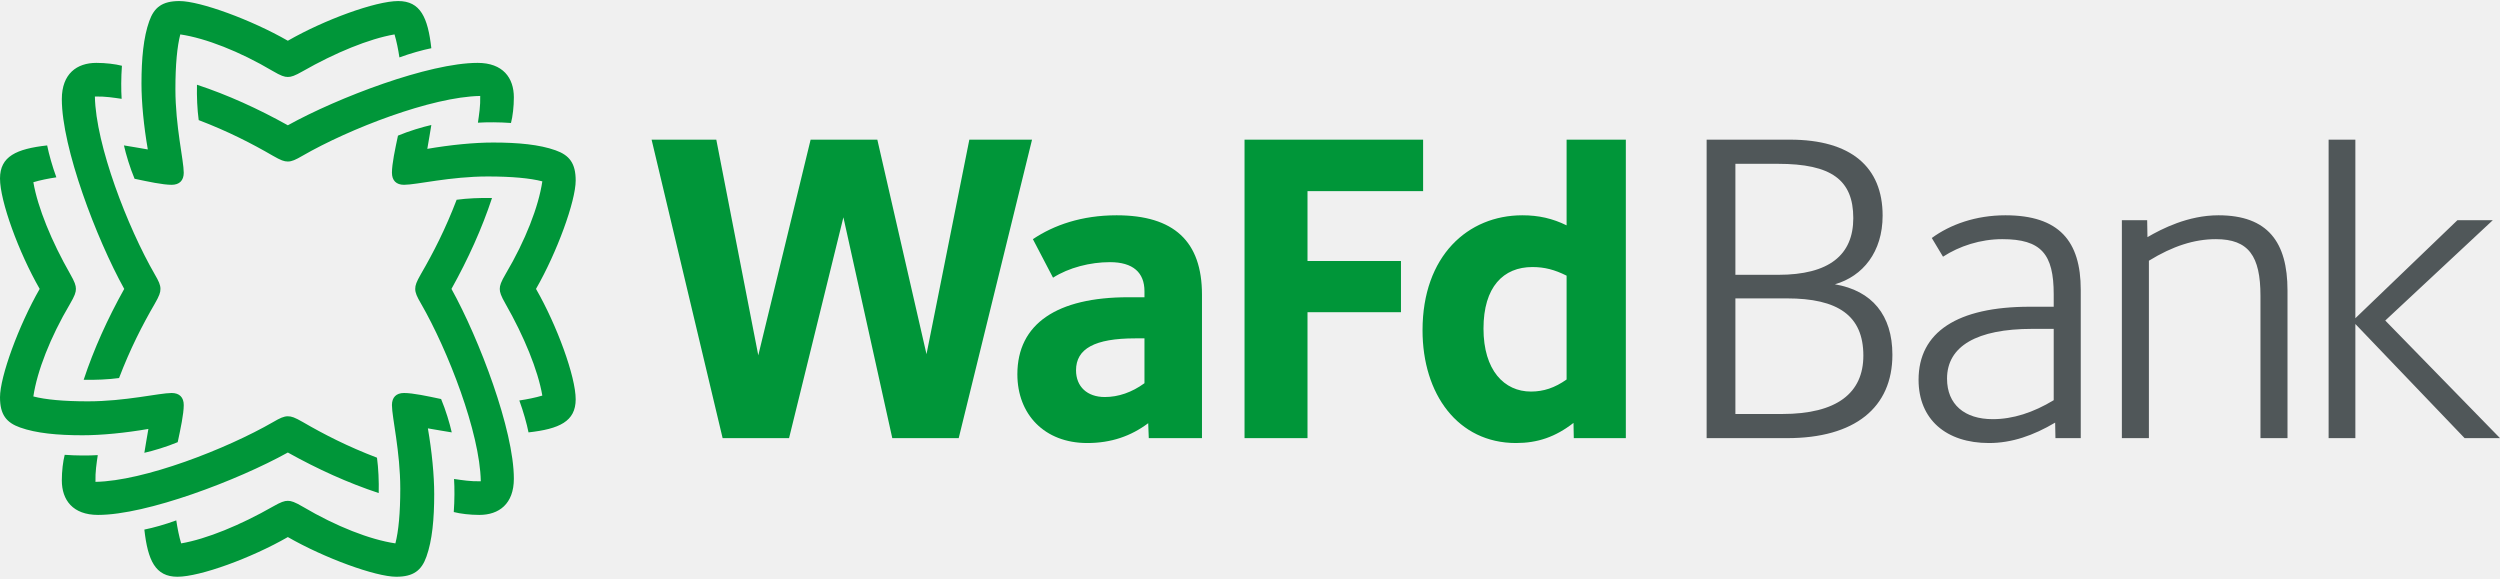
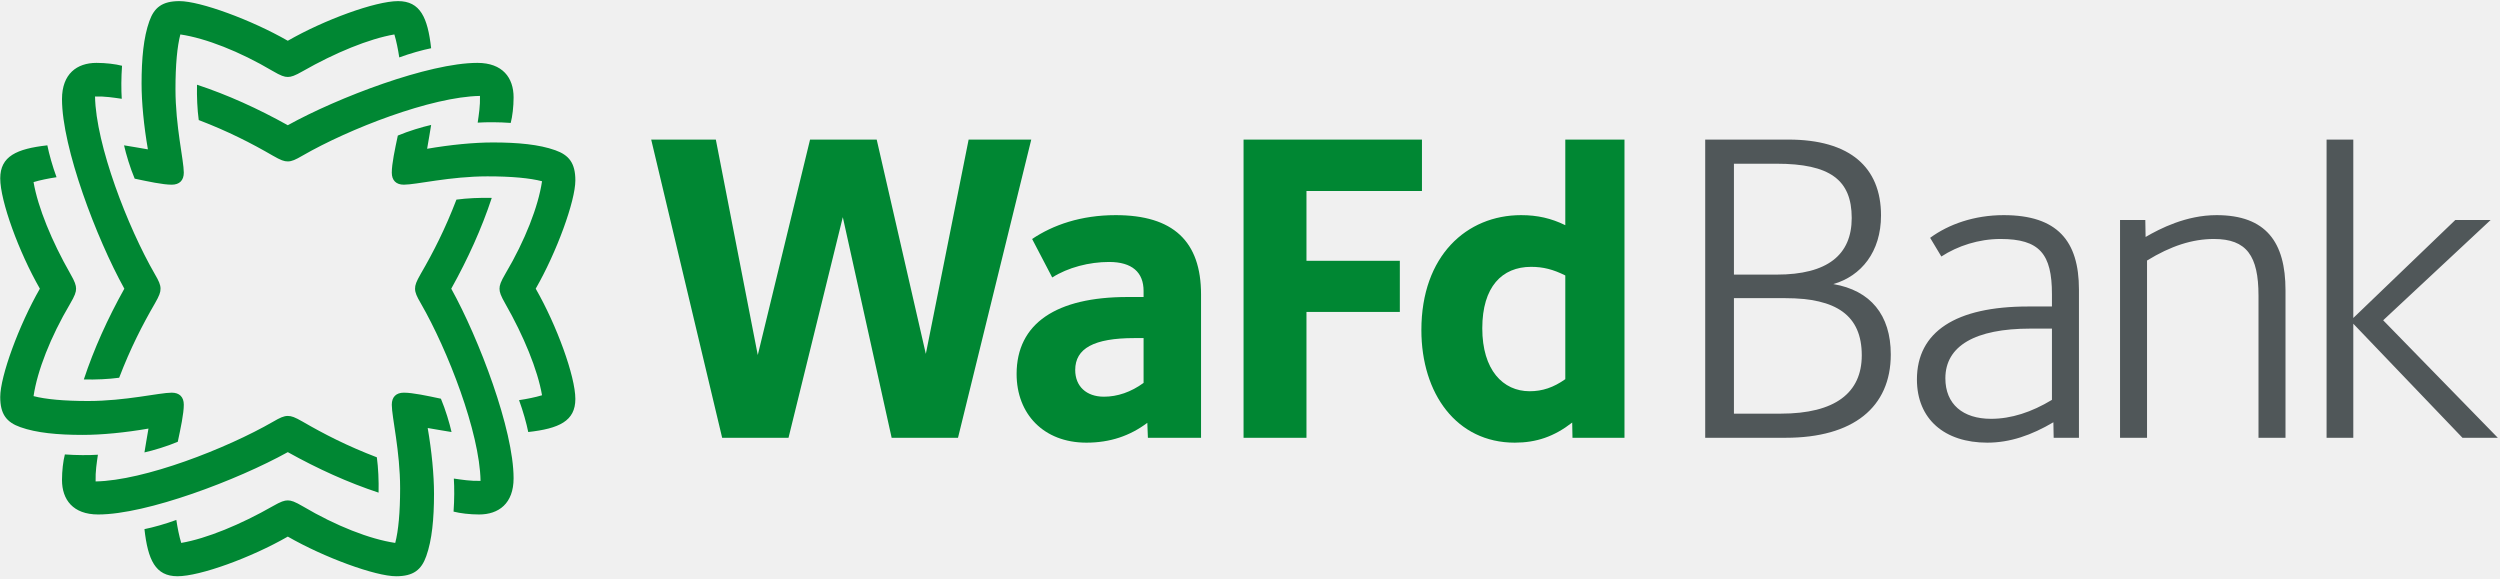
- <svg xmlns="http://www.w3.org/2000/svg" width="1024" height="237" viewBox="0 0 1024 237" fill="none">
-   <g clip-path="url(#clip0_806_441)">
-     <path d="M155.119 201.959C155.237 197.012 155.002 191.83 154.413 187.472C142.399 182.879 132.741 177.932 124.025 172.867C120.727 170.982 119.431 170.511 117.9 170.511C116.251 170.511 114.72 171.218 111.893 172.867C92.695 183.939 59.009 197.012 39.104 197.366C38.986 193.243 39.575 189.71 40.046 186.412C36.395 186.647 31.33 186.647 26.501 186.294C25.794 189.003 25.323 193.008 25.323 196.777C25.323 204.786 29.799 210.911 40.164 210.911C60.069 210.911 97.288 196.777 117.9 185.352C130.15 192.183 142.634 197.837 155.119 201.959ZM180.678 163.444C175.143 162.266 169.136 160.971 165.484 160.971C162.304 160.971 160.537 162.738 160.537 165.918C160.537 170.982 163.953 184.881 163.953 200.192C163.953 210.086 163.246 217.624 161.951 222.571C151.586 221.04 137.688 215.622 124.143 207.613C120.727 205.61 119.314 205.139 117.9 205.139C116.487 205.139 115.074 205.61 111.776 207.495C98.584 215.033 84.568 220.804 74.203 222.571C73.379 219.862 72.672 216.329 72.201 213.149C67.725 214.798 62.66 216.211 59.127 216.918C60.54 229.52 63.603 236.234 72.672 236.234C81.977 236.234 102.942 228.578 117.9 219.98C132.859 228.578 153.824 236.234 162.304 236.234C169.371 236.234 172.669 233.643 174.672 227.989C177.027 221.393 177.852 212.677 177.852 202.43C177.852 194.657 176.909 184.999 175.26 175.458C178.912 176.165 182.563 176.636 185.036 177.107C184.212 173.456 182.563 167.92 180.678 163.444ZM201.526 81.115C196.579 80.997 191.396 81.232 187.038 81.821C182.445 93.835 177.498 103.493 172.433 112.209C170.549 115.507 170.078 116.803 170.078 118.334C170.078 119.983 170.785 121.514 172.433 124.341C183.505 143.539 196.579 177.225 196.932 197.13C192.81 197.248 189.276 196.659 185.978 196.188C186.214 199.839 186.214 204.904 185.861 209.733C188.57 210.44 192.574 210.911 196.343 210.911C204.352 210.911 210.477 206.435 210.477 196.07C210.477 176.165 196.343 138.946 184.918 118.334C191.75 106.084 197.403 93.599 201.526 81.115ZM60.776 175.694C60.069 179.345 59.598 182.996 59.127 185.47C62.778 184.645 68.314 182.996 72.789 181.112C73.967 175.576 75.263 169.569 75.263 165.918C75.263 162.738 73.496 160.971 70.316 160.971C65.251 160.971 51.353 164.387 36.041 164.387C26.148 164.387 18.61 163.68 13.663 162.385C15.194 152.02 20.612 138.121 28.621 124.576C30.623 121.161 31.094 119.747 31.094 118.334C31.094 116.921 30.623 115.507 28.739 112.209C21.201 99.018 15.429 85.001 13.663 74.637C16.372 73.812 19.905 73.106 23.085 72.634C21.436 68.159 20.023 63.094 19.316 59.561C6.714 60.974 0 64.036 0 73.105C0 82.41 7.656 103.375 16.254 118.334C7.656 133.292 0 154.257 0 162.738C0 169.805 2.591 173.103 8.245 175.105C14.841 177.46 23.556 178.285 33.803 178.285C41.577 178.285 51.235 177.343 60.776 175.694ZM235.8 73.93C235.8 66.863 233.209 63.565 227.556 61.563C220.96 59.207 212.244 58.383 201.997 58.383C194.223 58.383 184.565 59.325 175.025 60.974C175.731 57.323 176.203 53.671 176.674 51.198C173.022 52.022 167.487 53.671 163.011 55.556C161.833 61.092 160.537 67.099 160.537 70.75C160.537 73.93 162.304 75.697 165.484 75.697C170.549 75.697 184.447 72.281 199.759 72.281C209.653 72.281 217.191 72.988 222.138 74.283C220.607 84.648 215.189 98.546 207.179 112.091C205.177 115.507 204.706 116.92 204.706 118.334C204.706 119.747 205.177 121.16 207.062 124.458C214.6 137.65 220.371 151.666 222.138 162.031C219.429 162.855 215.895 163.562 212.715 164.033C214.364 168.509 215.778 173.574 216.484 177.107C229.087 175.694 235.8 172.631 235.8 163.562C235.8 154.257 228.145 133.292 219.547 118.334C228.144 103.375 235.8 82.41 235.8 73.93ZM80.681 34.708C80.563 39.655 80.799 44.838 81.388 49.195C93.401 53.789 103.06 58.736 111.776 63.8C115.073 65.685 116.369 66.156 117.9 66.156C119.549 66.156 121.08 65.449 123.907 63.8C143.106 52.729 176.792 39.655 196.697 39.302C196.814 43.424 196.226 46.958 195.754 50.255C199.406 50.02 204.47 50.02 209.299 50.373C210.006 47.664 210.477 43.66 210.477 39.891C210.477 31.881 206.002 25.757 195.637 25.757C175.732 25.757 138.512 39.891 117.9 51.316C105.651 44.484 93.166 38.831 80.681 34.708ZM34.275 155.553C39.221 155.671 44.404 155.435 48.762 154.846C53.355 142.832 58.302 133.174 63.367 124.458C65.251 121.161 65.722 119.865 65.722 118.334C65.722 116.685 65.016 115.154 63.367 112.327C52.295 93.128 39.221 59.443 38.868 39.537C42.99 39.42 46.524 40.008 49.822 40.48C49.586 36.828 49.586 31.764 49.94 26.935C47.231 26.228 43.226 25.757 39.457 25.757C31.448 25.757 25.323 30.233 25.323 40.597C25.323 60.502 39.457 97.722 50.882 118.334C44.051 130.583 38.397 143.068 34.275 155.553ZM55.122 73.223C60.658 74.401 66.665 75.697 70.316 75.697C73.496 75.697 75.263 73.93 75.263 70.75C75.263 65.685 71.847 51.787 71.847 36.475C71.847 26.581 72.554 19.043 73.849 14.096C84.214 15.628 98.113 21.046 111.658 29.055C115.073 31.057 116.487 31.528 117.9 31.528C119.313 31.528 120.727 31.057 124.025 29.172C137.216 21.634 151.232 15.863 161.597 14.096C162.422 16.805 163.128 20.339 163.6 23.519C168.075 21.87 173.14 20.456 176.673 19.75C175.26 7.147 172.198 0.434 163.129 0.434C153.824 0.434 132.859 8.089 117.9 16.688C102.942 8.089 81.977 0.434 73.496 0.434C66.429 0.434 63.131 3.025 61.129 8.678C58.773 15.274 57.949 23.99 57.949 34.237C57.949 42.011 58.891 51.669 60.54 61.209C56.889 60.502 53.238 60.031 50.764 59.56C51.589 63.212 53.238 68.747 55.122 73.223Z" fill="#009639" />
-     <path d="M908.691 88.182C896.206 88.182 885.488 93.718 879.599 97.133L879.481 90.184H869.116V179.463H880.188V106.791C889.963 100.785 898.797 97.958 907.631 97.958C921.058 97.958 925.887 104.907 925.887 121.161V179.463H936.958V118.923C936.959 99.254 928.95 88.182 908.691 88.182ZM821.414 88.182C809.283 88.182 798.8 91.951 791.262 97.487L795.855 105.143C802.569 100.785 811.167 97.958 820.119 97.958C836.137 97.958 841.202 104.083 841.202 120.572V125.637H831.426C801.744 125.637 785.844 136.002 785.844 155.554C785.844 171.808 797.151 181.466 814.701 181.466C824.005 181.466 832.839 178.403 841.791 173.103L841.908 179.463H852.273V118.688C852.273 98.782 843.44 88.182 821.414 88.182ZM841.202 163.916C832.839 168.981 824.477 171.69 816.232 171.69C804.689 171.69 797.505 165.683 797.505 155.082C797.505 141.773 809.754 134.706 832.368 134.706H841.202L841.202 163.916ZM977.005 131.29L1021.06 90.184H1006.57L964.755 130.348V57.205H953.802V179.463H964.755V132.704L1009.51 179.463H1024L977.005 131.29ZM751.569 116.45C762.994 113.152 771.121 103.258 771.121 88.3C771.121 68.395 758.165 57.205 733.195 57.205H699.038V179.463H732.017C759.696 179.463 775.126 166.979 775.126 145.307C775.126 129.052 766.763 119.041 751.569 116.45ZM710.817 67.099H728.248C750.156 67.099 759.108 73.695 759.108 89.36C759.108 104.436 749.214 112.563 728.366 112.563H710.817V67.099ZM730.015 169.57H710.817V122.221H731.9C752.865 122.221 763.23 129.288 763.23 145.66C763.23 160.971 752.394 169.57 730.015 169.57Z" fill="#505759" />
-     <path d="M457.349 88.182C443.097 88.182 431.672 92.186 423.074 97.958L431.319 113.741C437.797 109.618 446.513 107.38 454.64 107.38C464.063 107.38 468.774 111.621 468.774 119.276V121.75H462.178C432.968 121.75 416.714 132.586 416.714 153.316C416.714 169.687 427.786 181.466 445.335 181.466C455.111 181.466 463.238 178.639 470.305 173.339L470.541 179.463H492.33V120.69C492.33 98.9 480.905 88.182 457.349 88.182ZM468.774 156.967C463.592 160.736 458.056 162.62 452.52 162.62C445.335 162.62 440.742 158.38 440.742 151.667C440.742 142.833 448.398 138.593 465.005 138.593H468.774V156.967ZM641.678 57.205V92.304C635.907 89.478 630.254 88.182 623.54 88.182C601.279 88.182 582.67 104.789 582.67 135.295C582.67 161.443 597.157 181.466 620.949 181.466C629.783 181.466 637.085 178.992 644.505 173.221L644.623 179.463H665.942V57.205H641.678ZM641.678 155.436C636.849 158.851 632.256 160.382 627.073 160.382C616.12 160.382 607.639 151.667 607.639 134.588C607.639 117.51 615.766 109.383 627.662 109.383C632.609 109.383 636.732 110.443 641.678 112.916V155.436ZM535.556 78.288H582.905V57.205H509.762V179.463H535.556V127.874H573.836V106.909H535.556L535.556 78.288ZM397.044 57.205L379.495 145.071L359.354 57.205H332.028L310.592 145.542L293.396 57.205H266.895L295.987 179.463H323.195L345.456 89.006L365.479 179.463H392.686L422.721 57.205H397.044Z" fill="#009639" />
+ <svg xmlns="http://www.w3.org/2000/svg" width="1025" height="237" viewBox="0 0 1025 237" fill="none">
+   <g clip-path="url(#clip0_84_139)">
+     <path d="M155.215 201.985C155.333 197.038 155.097 191.855 154.508 187.497C142.494 182.904 132.836 177.957 124.12 172.892C120.823 171.008 119.527 170.537 117.996 170.537C116.347 170.537 114.816 171.243 111.989 172.892C92.79 183.964 59.104 197.038 39.199 197.391C39.081 193.269 39.67 189.735 40.142 186.437C36.49 186.673 31.426 186.673 26.596 186.32C25.89 189.029 25.419 193.033 25.419 196.802C25.419 204.811 29.894 210.936 40.259 210.936C60.164 210.936 97.384 196.802 117.996 185.377C130.245 192.209 142.73 197.862 155.215 201.985ZM180.774 163.47C175.238 162.292 169.231 160.996 165.58 160.996C162.4 160.996 160.633 162.763 160.633 165.943C160.633 171.008 164.049 184.906 164.049 200.218C164.049 210.111 163.342 217.65 162.046 222.596C151.682 221.065 137.783 215.647 124.238 207.638C120.823 205.636 119.409 205.165 117.996 205.165C116.582 205.165 115.169 205.636 111.871 207.52C98.679 215.058 84.663 220.83 74.299 222.597C73.474 219.888 72.767 216.354 72.296 213.174C67.82 214.823 62.756 216.236 59.222 216.943C60.636 229.546 63.698 236.259 72.767 236.259C82.072 236.259 103.037 228.603 117.996 220.005C132.954 228.603 153.92 236.259 162.4 236.259C169.467 236.259 172.765 233.668 174.767 228.015C177.123 221.419 177.947 212.703 177.947 202.456C177.947 194.682 177.005 185.024 175.356 175.484C179.007 176.19 182.658 176.661 185.132 177.133C184.307 173.481 182.658 167.945 180.774 163.47ZM201.621 81.14C196.674 81.022 191.492 81.258 187.134 81.847C182.54 93.861 177.594 103.519 172.529 112.235C170.644 115.532 170.173 116.828 170.173 118.359C170.173 120.008 170.88 121.539 172.529 124.366C183.6 143.565 196.674 177.25 197.028 197.156C192.905 197.273 189.372 196.685 186.074 196.213C186.309 199.865 186.309 204.929 185.956 209.758C188.665 210.465 192.67 210.936 196.439 210.936C204.448 210.936 210.572 206.461 210.572 196.096C210.572 176.19 196.439 138.971 185.014 118.359C191.845 106.11 197.499 93.625 201.621 81.14ZM60.871 175.719C60.164 179.37 59.693 183.022 59.222 185.495C62.873 184.671 68.409 183.022 72.885 181.137C74.063 175.601 75.358 169.594 75.358 165.943C75.358 162.763 73.592 160.996 70.412 160.996C65.347 160.996 51.449 164.412 36.137 164.412C26.243 164.412 18.705 163.705 13.758 162.41C15.289 152.045 20.707 138.147 28.716 124.602C30.719 121.186 31.19 119.773 31.19 118.359C31.19 116.946 30.719 115.533 28.834 112.235C21.296 99.043 15.525 85.027 13.758 74.662C16.467 73.838 20 73.131 23.181 72.66C21.532 68.184 20.118 63.12 19.412 59.586C6.809 60.999 0.095 64.061 0.095 73.131C0.095 82.436 7.751 103.401 16.349 118.359C7.751 133.317 0.095 154.283 0.095 162.763C0.095 169.83 2.687 173.128 8.34 175.13C14.936 177.486 23.652 178.31 33.899 178.31C41.673 178.31 51.331 177.368 60.871 175.719ZM235.896 73.955C235.896 66.888 233.305 63.59 227.651 61.588C221.055 59.232 212.339 58.408 202.092 58.408C194.319 58.408 184.66 59.35 175.12 60.999C175.827 57.348 176.298 53.697 176.769 51.223C173.118 52.048 167.582 53.697 163.106 55.581C161.929 61.117 160.633 67.124 160.633 70.775C160.633 73.955 162.4 75.722 165.58 75.722C170.644 75.722 184.543 72.306 199.854 72.306C209.748 72.306 217.286 73.013 222.233 74.308C220.702 84.673 215.284 98.572 207.275 112.117C205.273 115.532 204.801 116.946 204.801 118.359C204.801 119.773 205.273 121.186 207.157 124.484C214.695 137.675 220.466 151.692 222.233 162.056C219.524 162.881 215.991 163.587 212.811 164.059C214.46 168.534 215.873 173.599 216.58 177.132C229.182 175.719 235.896 172.657 235.896 163.587C235.896 154.283 228.24 133.317 219.642 118.359C228.24 103.401 235.896 82.436 235.896 73.955ZM80.776 34.734C80.659 39.681 80.894 44.863 81.483 49.221C93.497 53.814 103.155 58.761 111.871 63.826C115.169 65.71 116.465 66.181 117.996 66.181C119.645 66.181 121.176 65.475 124.003 63.826C143.201 52.754 176.887 39.68 196.792 39.327C196.91 43.45 196.321 46.983 195.85 50.281C199.501 50.045 204.566 50.045 209.395 50.399C210.102 47.69 210.573 43.685 210.573 39.916C210.573 31.907 206.097 25.782 195.732 25.782C175.827 25.782 138.608 39.916 117.996 51.341C105.746 44.51 93.261 38.856 80.776 34.734ZM34.37 155.578C39.317 155.696 44.499 155.461 48.857 154.872C53.451 142.858 58.398 133.2 63.462 124.484C65.347 121.186 65.818 119.89 65.818 118.359C65.818 116.71 65.111 115.179 63.462 112.352C52.391 93.154 39.317 59.468 38.964 39.563C43.086 39.445 46.619 40.034 49.917 40.505C49.682 36.854 49.682 31.789 50.035 26.96C47.326 26.253 43.321 25.782 39.553 25.782C31.543 25.782 25.419 30.258 25.419 40.623C25.419 60.528 39.553 97.747 50.977 118.359C44.146 130.608 38.492 143.093 34.37 155.578ZM55.218 73.249C60.753 74.426 66.76 75.722 70.412 75.722C73.592 75.722 75.358 73.955 75.358 70.775C75.358 65.711 71.943 51.812 71.943 36.501C71.943 26.607 72.649 19.069 73.945 14.122C84.31 15.653 98.208 21.071 111.753 29.08C115.169 31.082 116.582 31.553 117.995 31.553C119.409 31.553 120.822 31.082 124.12 29.198C137.312 21.66 151.328 15.888 161.693 14.122C162.517 16.831 163.224 20.364 163.695 23.544C168.171 21.895 173.235 20.482 176.769 19.775C175.356 7.173 172.293 0.459 163.224 0.459C153.919 0.459 132.954 8.115 117.996 16.713C103.037 8.115 82.072 0.459 73.592 0.459C66.525 0.459 63.227 3.05 61.224 8.704C58.869 15.3 58.044 24.015 58.044 34.263C58.044 42.036 58.987 51.694 60.636 61.235C56.984 60.528 53.333 60.057 50.86 59.586C51.684 63.237 53.333 68.773 55.218 73.249Z" fill="#008733" />
+     <path d="M908.787 88.206C896.302 88.206 885.583 93.742 879.694 97.158L879.576 90.209H869.212V179.488H880.283V106.816C890.059 100.809 898.893 97.982 907.726 97.982C921.154 97.982 925.983 104.931 925.983 121.185V179.488H937.054V118.947C937.054 99.278 929.045 88.206 908.787 88.206ZM821.51 88.206C809.378 88.206 798.896 91.975 791.358 97.511L795.951 105.167C802.664 100.809 811.263 97.982 820.214 97.982C836.233 97.982 841.297 104.107 841.297 120.597V125.661H831.521C801.84 125.661 785.939 136.026 785.939 155.578C785.939 171.832 797.247 181.49 814.796 181.49C824.101 181.49 832.935 178.428 841.886 173.127L842.004 179.488H852.369V118.712C852.369 98.807 843.535 88.206 821.51 88.206ZM841.297 163.94C832.935 169.005 824.572 171.714 816.328 171.714C804.785 171.714 797.6 165.707 797.6 155.107C797.6 141.797 809.849 134.73 832.464 134.73H841.298L841.297 163.94ZM977.1 131.315L1021.15 90.209H1006.66L964.851 130.372V57.23H953.897V179.488H964.851V132.728L1009.61 179.488H1024.1L977.1 131.315ZM751.665 116.474C763.09 113.176 771.217 103.282 771.217 88.324C771.217 68.419 758.261 57.23 733.291 57.23H699.134V179.488H732.113C759.792 179.488 775.221 167.003 775.221 145.331C775.221 129.077 766.859 119.065 751.665 116.474ZM710.912 67.123H728.344C750.252 67.123 759.203 73.719 759.203 89.384C759.203 104.46 749.309 112.587 728.462 112.587H710.912V67.123ZM730.111 169.594H710.912V122.245H731.995C752.96 122.245 763.325 129.312 763.325 145.684C763.325 160.996 752.489 169.594 730.111 169.594Z" fill="#505759" />
+     <path d="M457.444 88.206C443.193 88.206 431.768 92.211 423.17 97.982L431.414 113.765C437.892 109.643 446.608 107.405 454.735 107.405C464.158 107.405 468.869 111.645 468.869 119.301V121.774H462.273C433.063 121.774 416.809 132.61 416.809 153.34C416.809 169.712 427.881 181.49 445.431 181.49C455.207 181.49 463.334 178.663 470.4 173.363L470.636 179.488H492.426V120.714C492.426 98.924 481.001 88.206 457.444 88.206ZM468.869 156.991C463.687 160.76 458.151 162.645 452.615 162.645C445.43 162.645 440.837 158.405 440.837 151.691C440.837 142.857 448.493 138.617 465.1 138.617H468.869V156.991ZM641.774 57.23V92.329C636.002 89.502 630.349 88.206 623.635 88.206C601.374 88.206 582.765 104.814 582.765 135.319C582.765 161.467 597.252 181.49 621.044 181.49C629.878 181.49 637.18 179.017 644.601 173.245L644.718 179.488H666.037V57.23H641.774ZM641.774 155.46C636.945 158.876 632.351 160.407 627.169 160.407C616.215 160.407 607.735 151.691 607.735 134.613C607.735 117.534 615.862 109.407 627.758 109.407C632.704 109.407 636.827 110.467 641.774 112.941V155.46ZM535.652 78.313H583V57.23H509.857V179.488H535.652V127.899H573.931V106.934H535.652L535.652 78.313ZM397.14 57.23L379.59 145.095L359.449 57.23H332.124L310.687 145.566L293.491 57.23H266.99L296.082 179.488H323.29L345.551 89.031L365.574 179.488H392.782L422.816 57.23H397.14Z" fill="#008733" />
  </g>
  <defs>
-     <clipPath id="clip0_806_441">
-       <rect width="1024" height="235.8" fill="white" transform="translate(0 0.433594)" />
+     <clipPath id="clip0_84_139">
+       <rect width="1024" height="235.8" fill="white" transform="translate(0.0957031 0.458984)" />
    </clipPath>
  </defs>
</svg>
